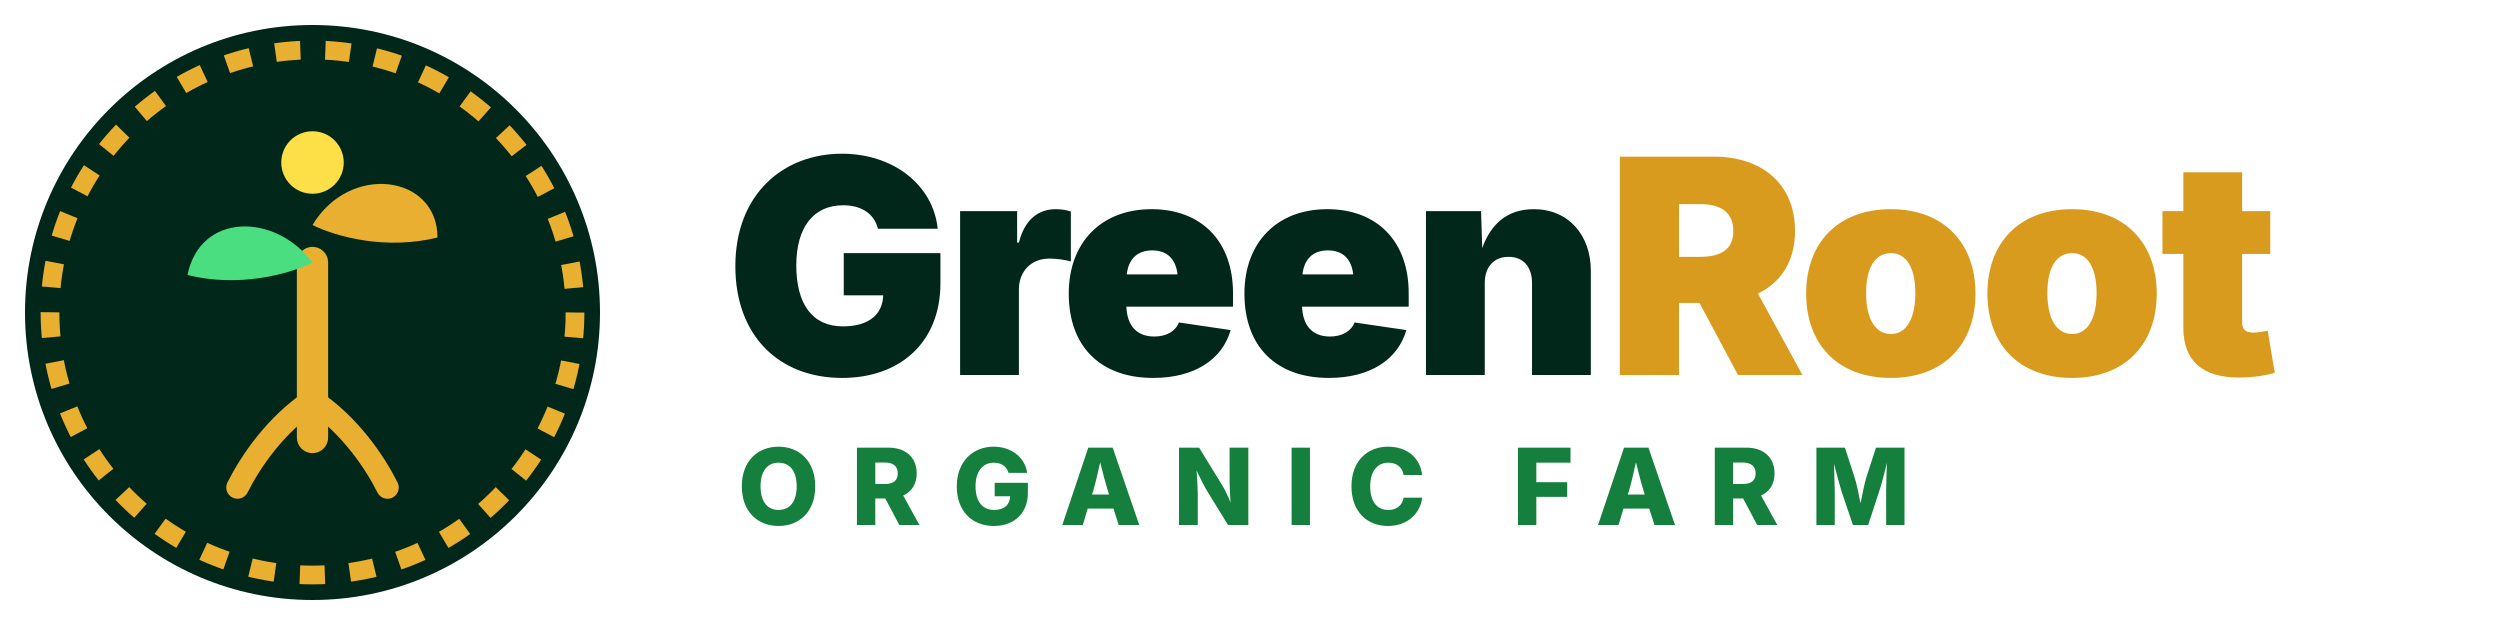
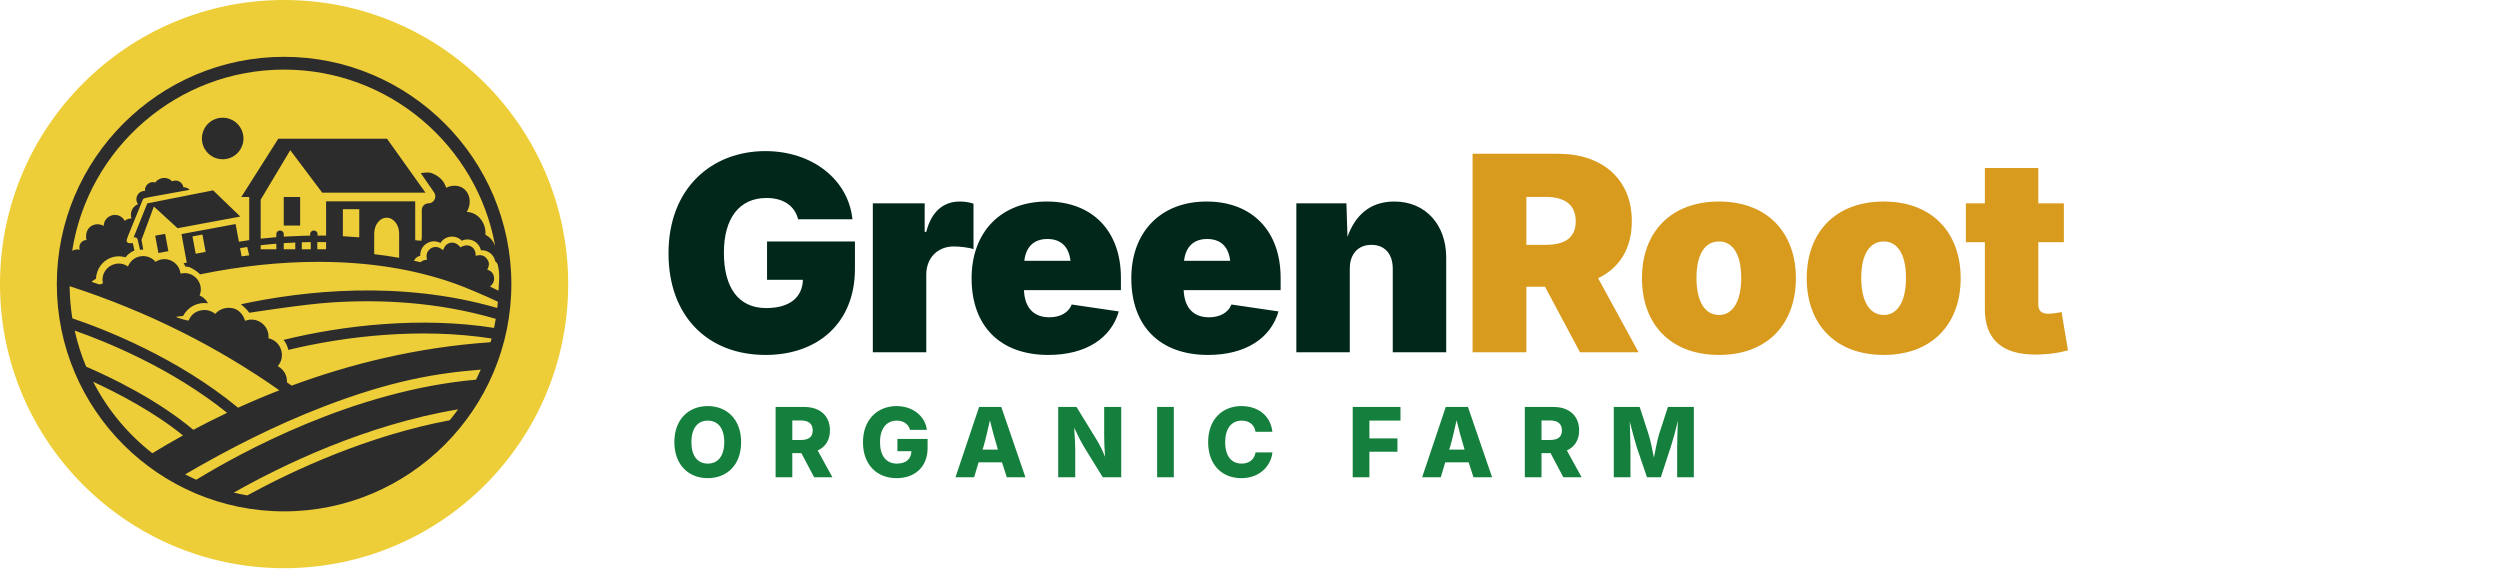
- <svg xmlns="http://www.w3.org/2000/svg" width="200" height="50" viewBox="0 0 200 50" fill="none">
-   <circle cx="25" cy="25" r="23" fill="#002719" />
-   <circle cx="25" cy="25" r="21" stroke="#E8AF30" stroke-width="1.5" stroke-dasharray="2 2" />
-   <path d="M25 35V21" stroke="#E8AF30" stroke-width="2.5" stroke-linecap="round" />
-   <path d="M25 32C22 34 20 37 19 39" stroke="#E8AF30" stroke-width="1.8" stroke-linecap="round" />
-   <path d="M25 32C28 34 30 37 31 39" stroke="#E8AF30" stroke-width="1.8" stroke-linecap="round" />
-   <path d="M25 21C22 17 16 17 15 22C19 23 23 22 25 21Z" fill="#4ADE80" />
-   <path d="M25 18C28 13 35 14 35 19C31 20 27 19 25 18Z" fill="#E8AF30" />
-   <circle cx="25" cy="13" r="2.5" fill="#FDE047" />
-   <text x="58" y="30" font-family="'Bricolage Grotesque', 'Inter', system-ui, sans-serif" font-size="24" font-weight="900" fill="#002719" letter-spacing="-0.5">Green<tspan fill="#D99B1E">Root</tspan>
+ <svg xmlns="http://www.w3.org/2000/svg" width="220" height="50" viewBox="0 0 220 50" fill="none">
+   <g id="farm-emblem">
+     <circle cx="25" cy="25" r="25" fill="#EECE38" />
+     <path d="M25 5C13.972 5 5 13.972 5 25C5 36.028 13.972 45 25 45C36.028 45 45 36.028 45 25C45 13.972 36.028 5 25 5ZM6.127 25.184C13.094 27.444 19.189 30.56 24.583 34.346C23.312 34.841 22.1 35.356 20.952 35.879C15.607 31.471 9.235 28.983 6.366 28.012C6.218 27.089 6.137 26.145 6.127 25.184ZM6.574 29.094C9.497 30.122 15.131 32.429 19.988 36.327C18.936 36.826 17.944 37.329 17.012 37.825C13.879 35.189 9.827 33.234 7.579 32.262C7.155 31.248 6.817 30.189 6.574 29.094ZM13.407 39.885C11.246 38.198 9.46 36.052 8.197 33.594C10.39 34.605 13.551 36.249 16.102 38.318C15.126 38.857 14.227 39.383 13.407 39.885ZM39.573 36.983C32.4 38.333 25.91 41.334 21.756 43.595C21.357 43.526 20.963 43.443 20.573 43.349C24.801 40.96 32.169 37.378 40.313 36.023C40.076 36.351 39.83 36.671 39.573 36.983ZM41.894 33.411C31.138 34.355 21.165 39.834 17.27 42.218C16.939 42.07 16.614 41.911 16.294 41.744C20.133 39.498 24.231 37.416 28.466 35.786C34.404 33.502 38.419 32.829 42.307 32.529C42.176 32.827 42.039 33.121 41.894 33.411ZM43.758 27.101C35.17 24.617 26.608 25.609 21.2 26.776C21.289 26.829 21.812 27.308 21.936 27.523C22.058 27.512 26.596 26.785 29.143 26.617C33.527 26.328 38.577 26.577 43.626 28.06C43.582 28.327 43.534 28.592 43.479 28.854C37.046 27.843 30.189 28.623 24.955 29.91C25.162 30.166 25.304 30.467 25.373 30.792C30.458 29.561 37.06 28.825 43.259 29.788C43.23 29.898 43.2 30.008 43.17 30.117C36.632 30.56 30.713 32.068 25.666 33.936C25.528 33.838 25.39 33.742 25.253 33.646C25.286 33.056 24.979 32.5 24.439 32.224C25.186 31.379 24.747 30.011 23.626 29.767C23.727 28.65 22.613 27.813 21.567 28.234C21.524 28.053 21.234 27.236 20.4 27.109C19.872 27.028 19.309 27.188 18.948 27.623C18.839 27.533 18.32 27.139 17.599 27.33C17.186 27.439 16.826 27.669 16.605 28.196C16.53 28.252 15.663 27.982 15.467 27.887C15.467 27.887 15.914 27.808 16.107 27.814C16.505 27.038 17.365 26.552 18.3 26.693C18.152 26.392 17.899 26.14 17.564 26.003C18.011 24.914 17.02 23.786 15.887 24.081C15.772 23.02 14.579 22.455 13.685 23.04C12.995 22.224 11.683 22.43 11.277 23.419C11.273 23.43 11.27 23.441 11.265 23.452C10.194 22.703 8.765 23.677 9.061 24.944C8.957 24.963 8.857 24.998 8.76 25.039C8.523 24.956 8.287 24.876 8.054 24.798C8.176 24.694 8.306 24.6 8.45 24.529C8.46 24.234 8.533 23.944 8.668 23.674C8.66 23.648 8.666 23.627 8.698 23.616C9.165 22.748 10.153 22.369 11.036 22.647C11.247 22.377 11.522 22.169 11.834 22.039L11.682 21.386C11.488 21.398 11.295 21.449 11.189 21.303C11.06 21.125 11.115 21.18 12.558 17.587C12.64 17.383 12.597 17.464 16.689 16.704C16.539 16.545 16.342 16.475 16.145 16.485C16.064 16.022 15.579 15.755 15.152 15.955C14.722 15.512 14.023 15.574 13.662 16.056C13.181 15.909 12.713 16.303 12.755 16.808C12.155 16.77 11.78 17.466 12.146 17.966C11.648 18.167 11.407 18.709 11.566 19.22C11.353 19.224 11.146 19.297 10.975 19.432C10.483 18.541 9.167 18.864 9.122 19.882C8.428 19.468 7.375 19.939 7.608 21.122C7.176 21.122 6.876 21.555 7.019 21.975C6.787 21.917 6.558 21.959 6.353 22.07C7.764 13.049 15.588 6.125 25 6.125C34.263 6.125 41.988 12.832 43.576 21.644C43.416 21.216 43.114 20.858 42.717 20.658C42.796 19.625 42.076 18.685 41.082 18.652C41.085 18.641 41.085 18.63 41.09 18.621C41.623 17.713 41.251 16.599 40.337 16.384C39.959 16.296 39.583 16.356 39.259 16.524C39.088 15.895 38.592 15.462 37.989 15.238C37.654 15.113 37.161 15.227 37.026 15.233L38.2 16.931C38.48 17.336 38.193 17.891 37.699 17.895C37.378 17.898 37.119 18.16 37.119 18.481V20.735C37.119 20.991 37.119 20.852 37.079 21.192C36.932 21.157 36.684 21.169 36.538 21.136V17.719H28.696V20.735C28.565 20.733 28.276 20.732 27.947 20.734V20.611C27.947 20.178 27.294 20.179 27.294 20.611V20.738C27.114 20.739 26.944 20.741 26.803 20.743C26.669 20.745 25.311 20.8 24.971 20.823V20.611C24.971 20.178 24.318 20.179 24.318 20.611V20.869C23.81 20.91 23.349 20.956 22.94 21.002V17.57L25.543 13.218L28.355 16.954H37.443L34.057 12.208H24.488L21.234 17.337H21.931V21.13C21.928 21.13 21.924 21.131 21.921 21.131C21.555 21.183 21.256 21.231 21.023 21.272L20.734 19.715L15.971 20.6L16.43 23.07L16.433 23.113L16.157 23.164C16.217 23.258 16.271 23.357 16.314 23.461C16.433 23.465 16.55 23.48 16.665 23.504C16.984 23.655 17.348 23.868 17.608 24.144C21.103 23.425 24.639 23.043 27.998 23.043C32.393 23.043 36.383 23.671 39.916 24.913C40.91 25.262 42.517 25.941 43.811 26.549C43.796 26.734 43.778 26.917 43.758 27.101ZM35.124 22.687C34.406 22.56 33.675 22.453 32.93 22.366V20.548C32.93 19.781 33.422 19.159 34.027 19.159C34.633 19.159 35.124 19.781 35.124 20.548V22.687ZM31.615 18.408V20.886C31.125 20.844 30.644 20.811 30.173 20.786V18.408H31.615ZM27.348 21.305V21.936H26.559V21.321C26.816 21.314 27.079 21.308 27.348 21.305ZM27.923 21.301C28.175 21.301 28.434 21.304 28.696 21.309V21.867L28.687 21.936H27.923V21.301ZM25.984 21.343V21.936H24.971V21.398C25.294 21.377 25.632 21.358 25.984 21.343ZM24.318 21.446V21.936H22.941V21.58C23.347 21.533 23.808 21.486 24.318 21.446ZM21.931 22.47C21.708 22.497 21.485 22.526 21.262 22.556L21.128 21.837C21.299 21.807 21.509 21.773 21.754 21.736L21.931 22.47ZM18.096 22.166L17.221 22.328L16.937 20.803L17.813 20.64L18.096 22.166ZM43.117 25.211C43.407 24.996 43.531 24.665 43.466 24.344C43.407 24.051 43.231 23.828 42.878 23.734C42.964 23.547 43.136 23.249 42.926 22.891C42.575 22.293 42.06 22.469 41.866 22.511C41.853 22.324 41.857 21.901 41.435 21.679C41.2 21.555 40.882 21.549 40.519 21.767C40.235 21.402 39.902 21.306 39.62 21.369C39.19 21.466 39.07 21.814 38.996 22.011C38.915 21.958 38.749 21.843 38.677 21.809C38.354 21.661 38.011 21.746 37.787 21.958C37.44 22.287 37.546 22.662 37.581 22.85C37.394 22.877 37.214 22.885 37.004 23.073C36.816 23.029 36.625 22.988 36.435 22.946C36.435 22.946 36.587 22.575 36.984 22.513C36.933 21.573 37.935 20.939 38.758 21.38C39.179 20.72 40.099 20.63 40.639 21.18C41.336 20.865 42.153 21.269 42.318 22.024C42.919 21.983 43.472 22.393 43.587 23.011C43.587 23.011 43.69 23.05 43.792 23.26C44.017 24.133 43.913 24.765 43.865 25.584C43.618 25.456 43.368 25.332 43.117 25.211Z" fill="#2C2C2C" />
+     <path d="M26.412 17.337H24.97V19.849H26.412V17.337Z" fill="#2C2C2C" />
+     <path d="M14.533 20.576L13.657 20.739L13.941 22.265L14.816 22.102L14.533 20.576Z" fill="#2C2C2C" />
+     <path d="M19.597 14.015C20.607 14.015 21.425 13.197 21.425 12.187C21.425 11.177 20.607 10.358 19.597 10.358C18.586 10.358 17.768 11.177 17.768 12.187C17.768 13.197 18.586 14.015 19.597 14.015Z" fill="#2C2C2C" />
+     <path d="M18.754 16.75L12.962 17.894L11.758 20.891L11.857 20.884C11.976 20.875 12.084 20.957 12.111 21.073L12.322 21.982C12.412 21.969 12.504 21.96 12.597 21.96C12.601 21.96 12.604 21.961 12.608 21.961L12.45 21.11L13.54 18.173L15.625 20.082C15.628 20.081 15.629 20.08 15.631 20.079L21.144 19.056L18.754 16.75Z" fill="#2C2C2C" />
+   </g>
+   <text x="58" y="31" font-family="'Outfit', 'Inter', -apple-system, sans-serif" font-size="24" font-weight="900" fill="#002719" letter-spacing="-0.5">Green<tspan fill="#D99B1E">Root</tspan>
  </text>
-   <text x="59" y="42" font-family="'Inter', system-ui, sans-serif" font-size="8.5" font-weight="800" fill="#15803D" letter-spacing="2.5">ORGANIC FARM</text>
+   <text x="59" y="42" font-family="'Outfit', 'Inter', -apple-system, sans-serif" font-size="8.5" font-weight="800" fill="#15803D" letter-spacing="2.2">ORGANIC FARM</text>
</svg>
